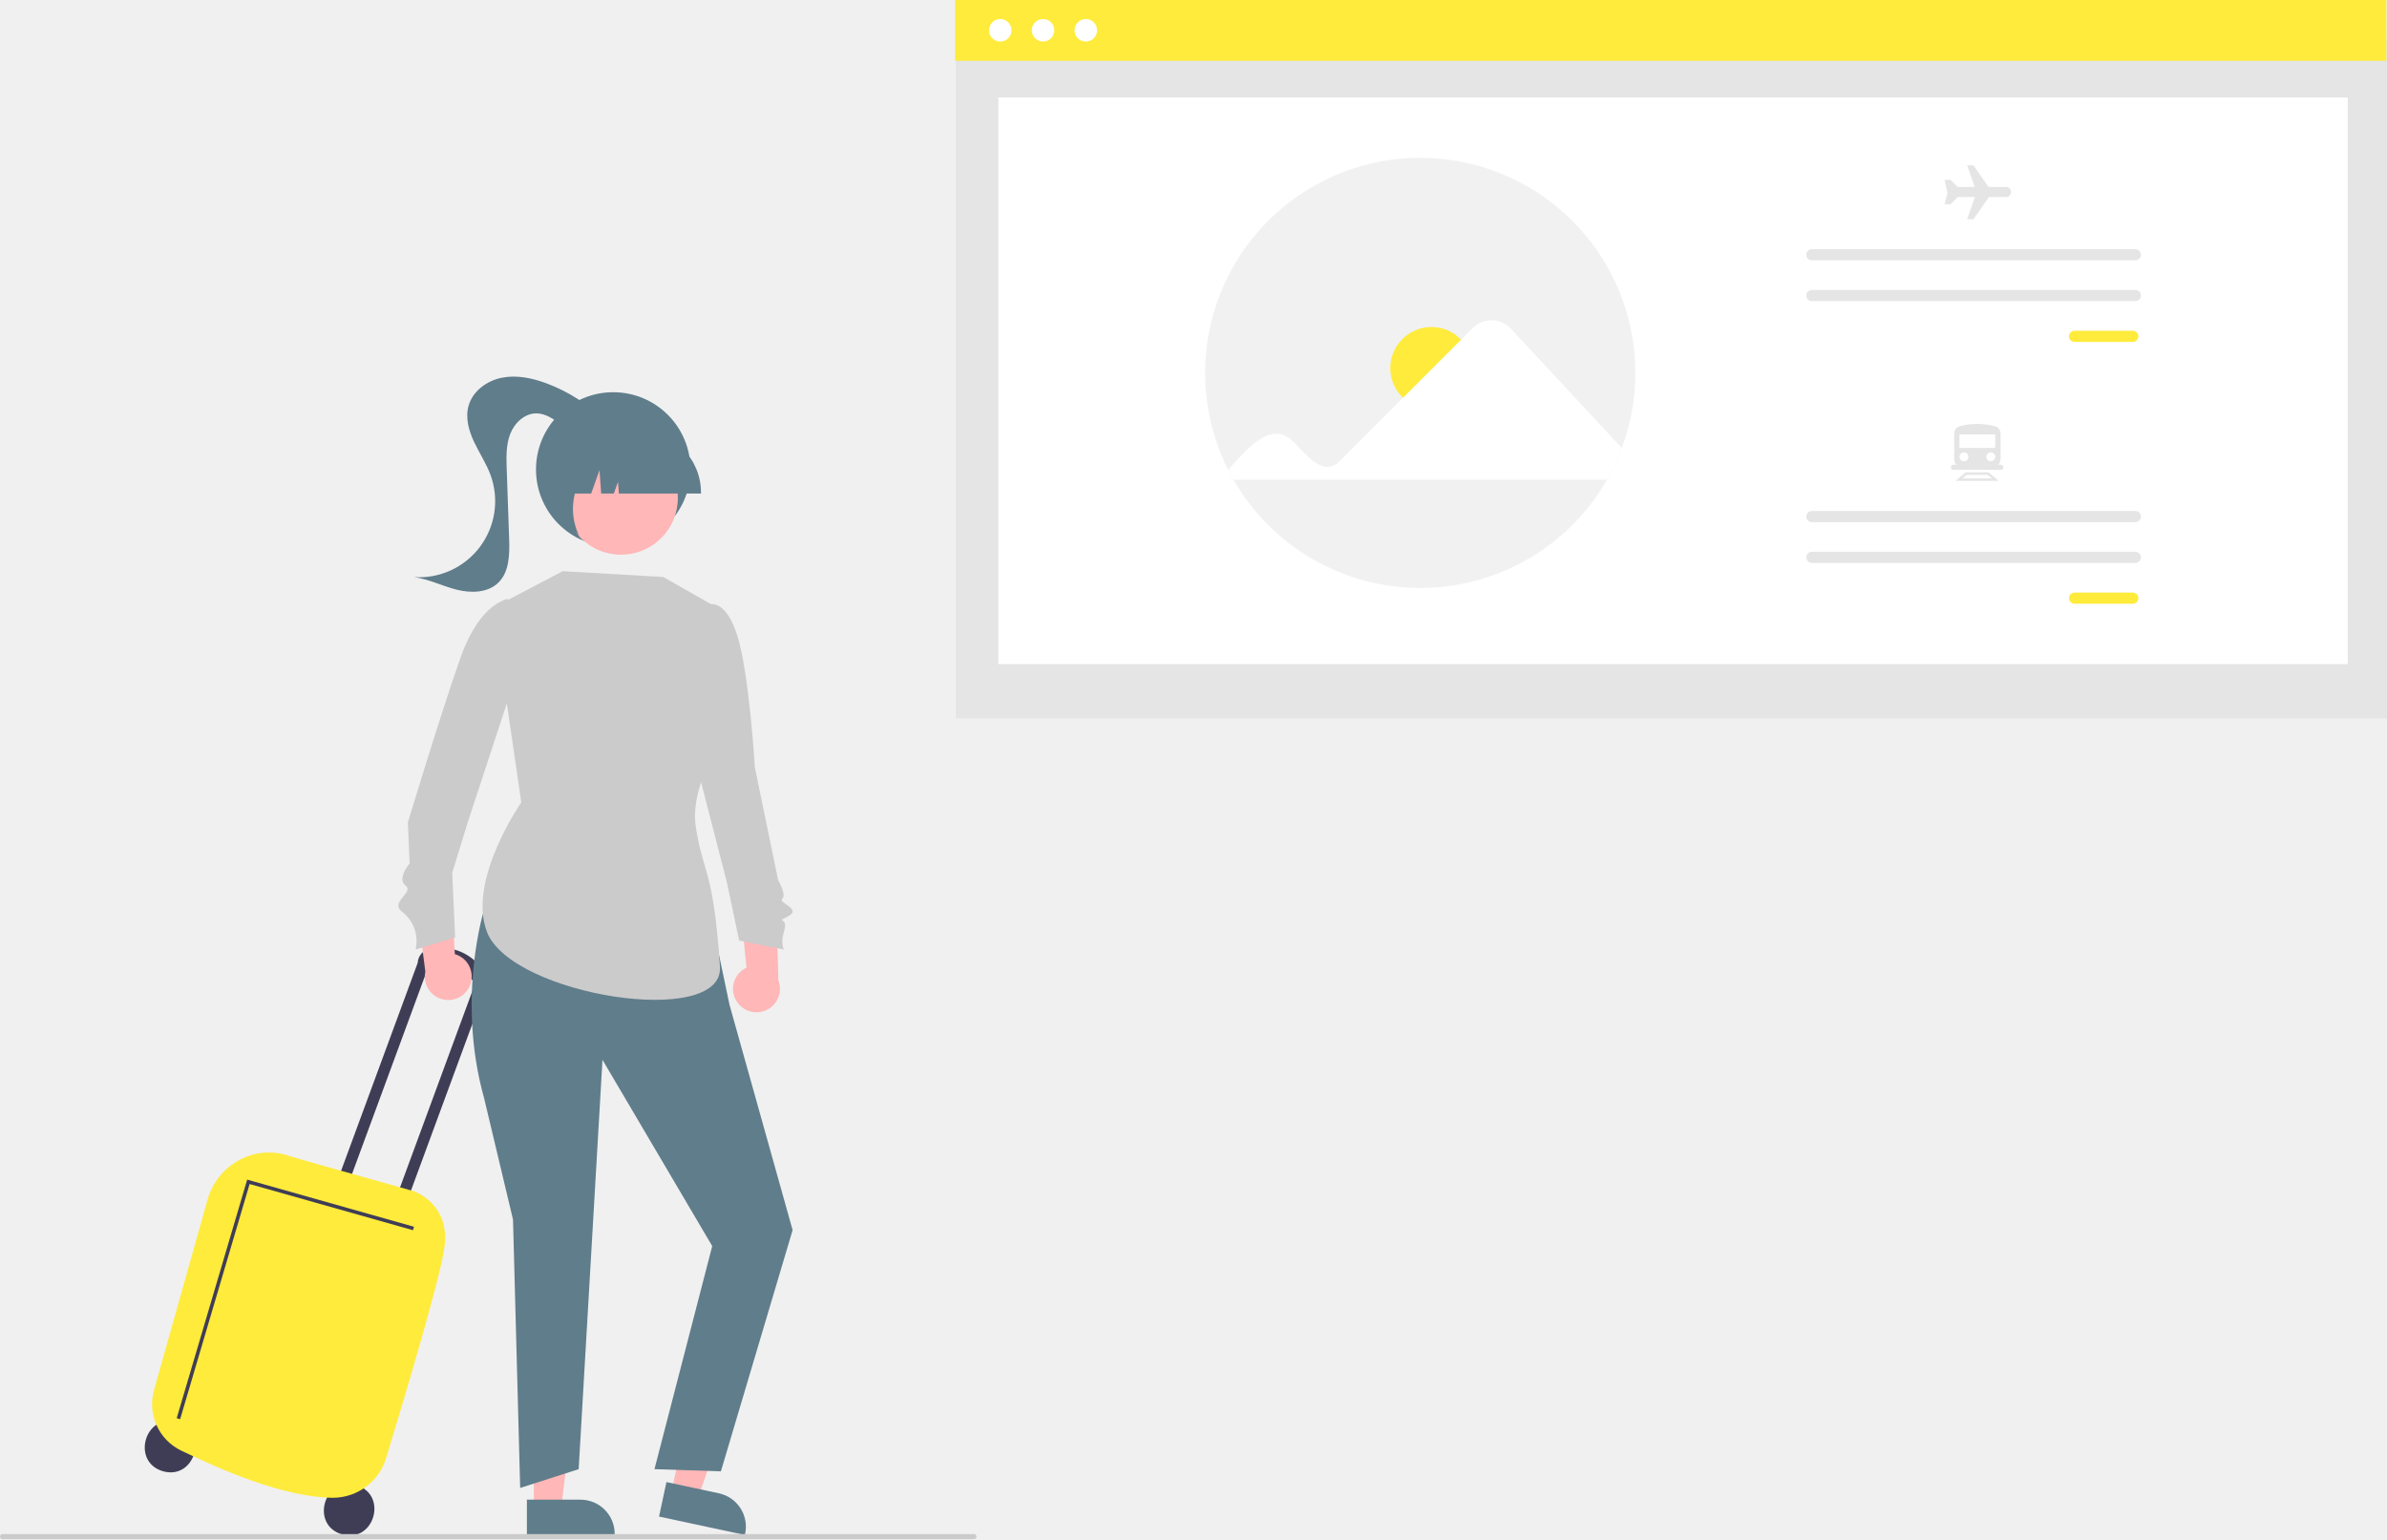
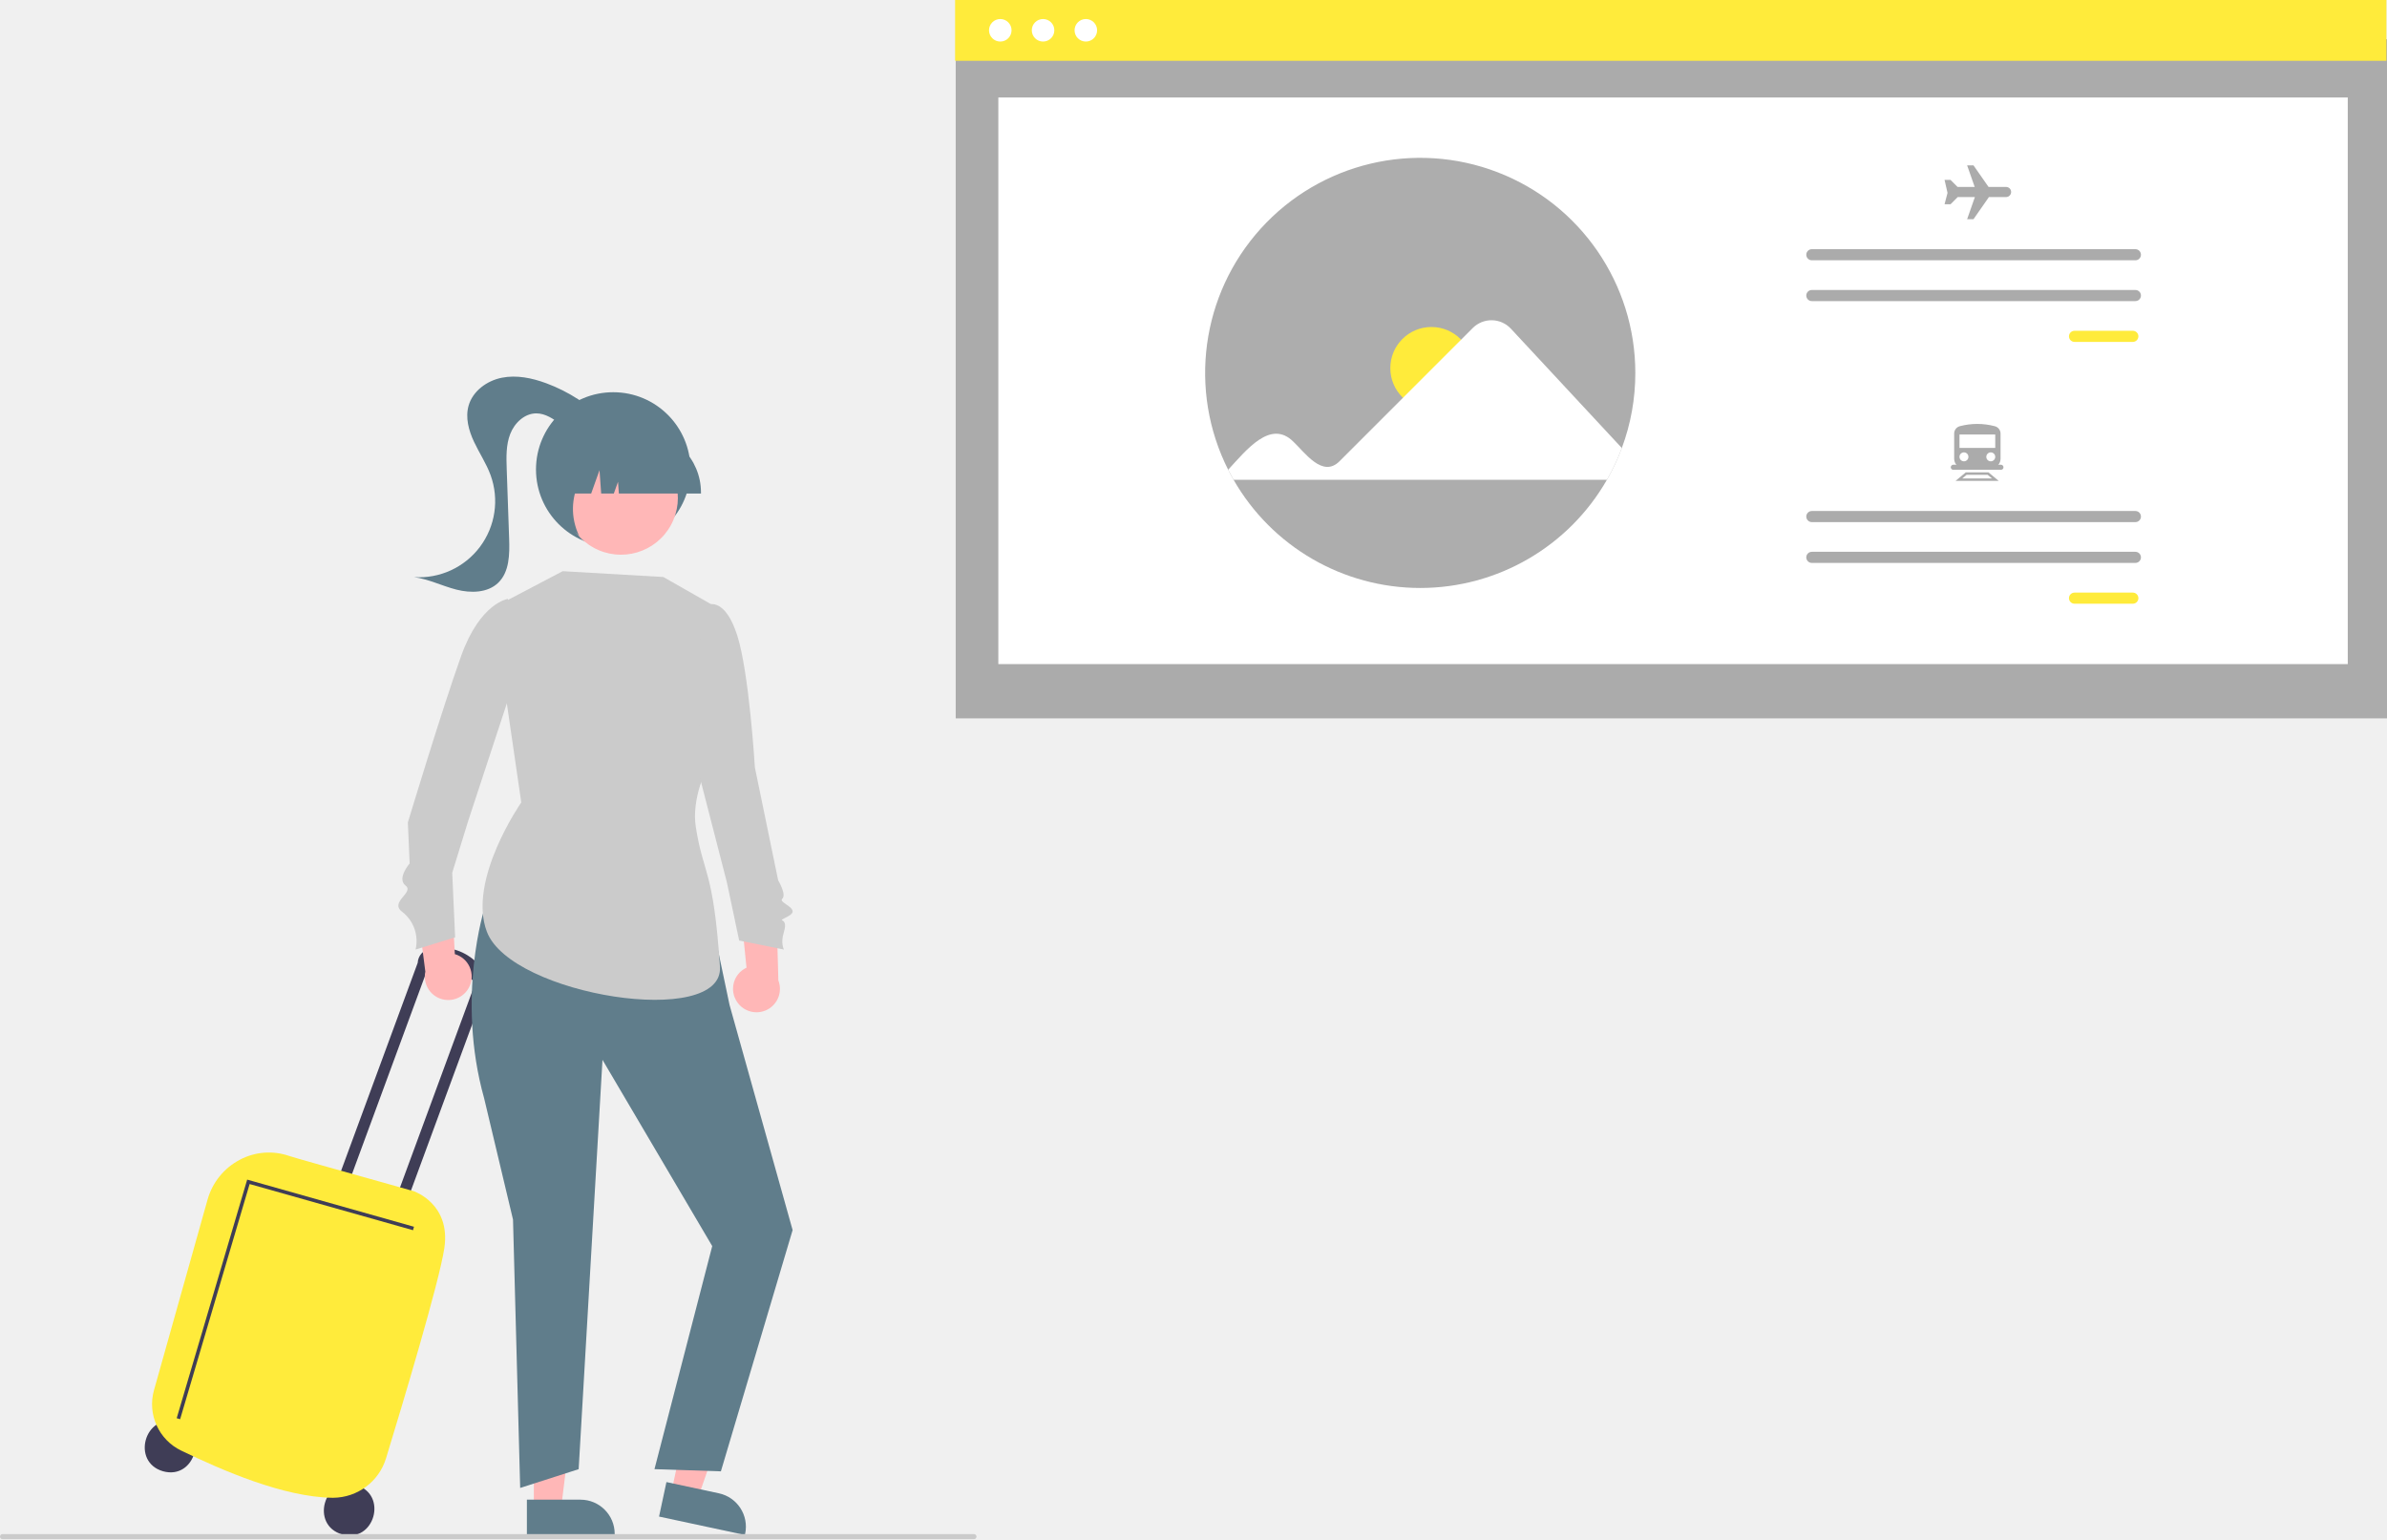
<svg xmlns="http://www.w3.org/2000/svg" id="a427c774-8d9d-4d21-987c-ea11f3cd7377" data-name="Layer 1" width="936.21" height="603.718" viewBox="0 0 936.21 603.718">
  <path d="M201.299,705.876c-12.67-3.5-18.077,15.741-5.439,19.353C208.53,728.729,213.937,709.488,201.299,705.876Z" transform="translate(-131.8949 -148.141)" fill="#3f3d56" />
  <path d="M271.55,730.641c-12.67-3.5-18.077,15.741-5.439,19.353C278.781,753.493,284.188,734.252,271.55,730.641Z" transform="translate(-131.8949 -148.141)" fill="#3f3d56" />
  <path d="M299.982,527.71l-.196-.055-32.636,88.604L262.847,615.05l32.87-89.24h0a6.035,6.035,0,0,1,5.048-5.643c16.321-2.581,22.937,11.907,22.937,11.907l-.065.096-33.367,90.587-4.303-1.209,32.385-87.922C308.493,523.875,299.982,527.71,299.982,527.71Z" transform="translate(-131.8949 -148.141)" fill="#3f3d56" />
  <path d="M262.258,735.623c-19.237-.294-43.026-10.689-59.246-18.481a20.218,20.218,0,0,1-10.715-23.736l21.021-74.788a25.406,25.406,0,0,1,12.617-15.566,24.327,24.327,0,0,1,19.411-1.499c.751.338,21.172,6.053,34.686,9.835,7.95,2.225,13.694,3.833,14.078,3.962.318.105,14.605,5.014,12.07,22.274-1.947,13.257-16.644,62.105-22.873,82.493A21.863,21.863,0,0,1,262.578,735.625C262.472,735.625,262.365,735.624,262.258,735.623Z" transform="translate(-131.8949 -148.141)" fill="#FFEB3B" />
  <polygon points="70.651 556.664 97.904 464.42 161.991 482.531 162.374 481.177 96.948 462.687 96.751 463.354 69.301 556.265 70.651 556.664" fill="#3f3d56" />
-   <rect id="f269d402-b375-49c3-b6cb-02ffddd7443c" data-name="Rectangle 62" x="374.842" y="15.39" width="561.368" height="266.379" fill="#e5e5e5" />
+   <rect id="f269d402-b375-49c3-b6cb-02ffddd7443c" data-name="Rectangle 62" x="374.842" y="15.39" width="561.368" height="266.379" fill="#ababab" />
  <rect id="a67a6d8d-d730-43ea-8e97-5097e31b093a" data-name="Rectangle 75" x="391.561" y="38.233" width="529.264" height="222.248" fill="#fff" />
  <rect id="f3270c98-3f14-4116-bb63-3583a595f2eb" data-name="Rectangle 80" x="374.602" width="561.368" height="23.849" fill="#FFEB3B" />
  <circle id="aeafa2cf-3960-41d9-9a79-114ebb97b926" data-name="Ellipse 90" cx="392.325" cy="11.88" r="4.42" fill="#fff" />
  <circle id="e013fb1c-e2d9-4cba-be1c-2b59a1ea1400" data-name="Ellipse 91" cx="409.103" cy="11.88" r="4.42" fill="#fff" />
  <circle id="a6347b87-b687-4c13-8a45-efd6144b746c" data-name="Ellipse 92" cx="425.881" cy="11.88" r="4.42" fill="#fff" />
-   <path d="M773.29,294.414a83.992,83.992,0,0,1-5.294,29.452,81.686,81.686,0,0,1-5.851,12.474,84.382,84.382,0,0,1-146.423,0q-1.122-1.945-2.128-3.947A84.363,84.363,0,1,1,773.29,294.414Z" transform="translate(-131.8949 -148.141)" fill="#f1f1f1" />
+   <path d="M773.29,294.414a83.992,83.992,0,0,1-5.294,29.452,81.686,81.686,0,0,1-5.851,12.474,84.382,84.382,0,0,1-146.423,0q-1.122-1.945-2.128-3.947A84.363,84.363,0,1,1,773.29,294.414Z" transform="translate(-131.8949 -148.141)" fill="#adadad" />
  <circle cx="561.424" cy="144.387" r="16.127" fill="#FFEB3B" />
  <path d="M613.595,332.393c7.105-7.679,16.604-19.87,25.513-11.061,4.471,4.155,11.469,14.452,18.167,7.72l52.306-52.306a10.384,10.384,0,0,1,14.851.266L767.996,323.867a81.712,81.712,0,0,1-5.851,12.474H615.722Z" transform="translate(-131.8949 -148.141)" fill="#fff" />
  <path id="f2fac30d-751a-4ad9-9a70-d842b6b29c55" data-name="Path 680" d="M945.55,277.887a2.179,2.179,0,0,0,0,4.359h22.869a2.179,2.179,0,0,0,0-4.359Z" transform="translate(-131.8949 -148.141)" fill="#FFEB3B" />
-   <path id="bff7eaac-8fd0-4862-b46f-daee6d731cf9" data-name="Path 680" d="M842.52,245.878a2.179,2.179,0,1,0,0,4.359H969.419a2.179,2.179,0,0,0,0-4.359Z" transform="translate(-131.8949 -148.141)" fill="#e5e5e5" />
-   <path id="a9efcef9-bf26-45a4-a9d0-ef067b9cf824" data-name="Path 680" d="M842.52,261.883a2.179,2.179,0,1,0,0,4.359H969.419a2.179,2.179,0,0,0,0-4.359Z" transform="translate(-131.8949 -148.141)" fill="#e5e5e5" />
+   <path id="bff7eaac-8fd0-4862-b46f-daee6d731cf9" data-name="Path 680" d="M842.52,245.878a2.179,2.179,0,1,0,0,4.359H969.419a2.179,2.179,0,0,0,0-4.359Z" transform="translate(-131.8949 -148.141)" fill="#ababab" />
+   <path id="a9efcef9-bf26-45a4-a9d0-ef067b9cf824" data-name="Path 680" d="M842.52,261.883a2.179,2.179,0,1,0,0,4.359H969.419a2.179,2.179,0,0,0,0-4.359Z" transform="translate(-131.8949 -148.141)" fill="#ababab" />
  <path id="b479989b-99d4-4e70-bae9-0a98ba95b9e4" data-name="Path 680" d="M945.55,380.583a2.179,2.179,0,0,0,0,4.359h22.869a2.179,2.179,0,1,0,0-4.359Z" transform="translate(-131.8949 -148.141)" fill="#FFEB3B" />
-   <path id="b7ed51b3-7b2d-4a2d-a8c2-cf48ecd6b6d7" data-name="Path 680" d="M842.52,348.574a2.179,2.179,0,0,0,0,4.359H969.419a2.179,2.179,0,0,0,0-4.359Z" transform="translate(-131.8949 -148.141)" fill="#e5e5e5" />
-   <path id="e2a2d7bb-cfae-451b-8ad9-ee9abc29fc00" data-name="Path 680" d="M842.52,364.579a2.179,2.179,0,1,0,0,4.359H969.419a2.179,2.179,0,0,0,0-4.359Z" transform="translate(-131.8949 -148.141)" fill="#e5e5e5" />
-   <path d="M918.696,221.46h-6.873l-5.898-8.453h-2.496l2.962,8.453h-6.723v0l-2.759-2.76h-2.335l1.165,5.105-1.165,4.463h2.335l2.759-2.76.044-.073h6.758l-3.04,8.676h2.496l5.923-8.488.07-.188h6.778a1.988,1.988,0,1,0,0-3.976Z" transform="translate(-131.8949 -148.141)" fill="#e5e5e5" />
-   <path d="M912.87,331.755H902.012a3.672,3.672,0,0,1-3.668-3.668v-9.878a2.983,2.983,0,0,1,2.196-2.894,26.826,26.826,0,0,1,13.774.01,2.988,2.988,0,0,1,2.223,2.903v9.859A3.672,3.672,0,0,1,912.87,331.755Z" transform="translate(-131.8949 -148.141)" fill="#e5e5e5" />
+   <path id="b7ed51b3-7b2d-4a2d-a8c2-cf48ecd6b6d7" data-name="Path 680" d="M842.52,348.574a2.179,2.179,0,0,0,0,4.359H969.419a2.179,2.179,0,0,0,0-4.359Z" transform="translate(-131.8949 -148.141)" fill="#ababab" />
+   <path id="e2a2d7bb-cfae-451b-8ad9-ee9abc29fc00" data-name="Path 680" d="M842.52,364.579a2.179,2.179,0,1,0,0,4.359H969.419a2.179,2.179,0,0,0,0-4.359Z" transform="translate(-131.8949 -148.141)" fill="#ababab" />
+   <path d="M918.696,221.46h-6.873l-5.898-8.453h-2.496l2.962,8.453h-6.723v0l-2.759-2.76h-2.335l1.165,5.105-1.165,4.463h2.335l2.759-2.76.044-.073h6.758l-3.04,8.676h2.496l5.923-8.488.07-.188h6.778a1.988,1.988,0,1,0,0-3.976Z" transform="translate(-131.8949 -148.141)" fill="#ababab" />
+   <path d="M912.87,331.755H902.012a3.672,3.672,0,0,1-3.668-3.668v-9.878a2.983,2.983,0,0,1,2.196-2.894,26.826,26.826,0,0,1,13.774.01,2.988,2.988,0,0,1,2.223,2.903v9.859A3.672,3.672,0,0,1,912.87,331.755Z" transform="translate(-131.8949 -148.141)" fill="#ababab" />
  <rect x="768.535" y="170.427" width="14.022" height="5.258" fill="#fff" />
  <circle cx="770.288" cy="179.191" r="1.753" fill="#fff" />
  <circle cx="780.804" cy="179.191" r="1.753" fill="#fff" />
-   <path d="M915.807,336.756H898.886l4.001-3.334h8.919Zm-14.29-.953h11.659l-1.715-1.429h-8.229Z" transform="translate(-131.8949 -148.141)" fill="#e5e5e5" />
-   <path d="M916.683,332.422h-18.672a1,1,0,0,1,0-2.001h18.672a1,1,0,0,1,0,2.001Z" transform="translate(-131.8949 -148.141)" fill="#e5e5e5" />
+   <path d="M915.807,336.756H898.886l4.001-3.334h8.919Zm-14.29-.953h11.659l-1.715-1.429h-8.229Z" transform="translate(-131.8949 -148.141)" fill="#ababab" />
+   <path d="M916.683,332.422h-18.672a1,1,0,0,1,0-2.001h18.672a1,1,0,0,1,0,2.001Z" transform="translate(-131.8949 -148.141)" fill="#ababab" />
  <path d="M315.969,535.197a9.138,9.138,0,0,0-5.678-12.81l-1.757-32.425-13.564,10.038,3.748,29.252a9.187,9.187,0,0,0,17.251,5.944Z" transform="translate(-131.8949 -148.141)" fill="#ffb7b7" />
  <path d="M421.05,541.231a9.138,9.138,0,0,1,3.636-13.532L421.422,495.391l14.949,7.827.807,29.48a9.187,9.187,0,0,1-16.129,8.532Z" transform="translate(-131.8949 -148.141)" fill="#ffb7b7" />
  <polygon points="209.375 591.715 220.055 591.714 225.137 550.517 209.373 550.517 209.375 591.715" fill="#ffb7b7" />
  <path d="M338.545,736.368l21.034-.001h.001A13.405,13.405,0,0,1,372.985,749.772v.436l-34.439.001Z" transform="translate(-131.8949 -148.141)" fill="#607d8b" />
  <polygon points="263.319 585.3 273.763 587.538 287.364 548.319 271.95 545.017 263.319 585.3" fill="#ffb7b7" />
  <path d="M393.28,729.46l20.568,4.407.001 0a13.405,13.405,0,0,1,10.298,15.916l-.091.426-33.675-7.215Z" transform="translate(-131.8949 -148.141)" fill="#607d8b" />
  <path d="M322.012,504.094s-11.363,35.119-.235,74.833l11.327,47.572,2.811,105.263,22.937-7.362L368.197,563.843l43.042,73.058-22.654,87.499,26.052.85,28.132-94.627-24.734-88.3-4.531-21.521Z" transform="translate(-131.8949 -148.141)" fill="#607d8b" />
  <path d="M414.876,387.463,392.062,374.459l-39.468-2.281-27.377,14.373,11.126,76.329s-21.22,30.454-13.483,50.745c9.549,25.044,93.046,38.109,91.413,13.668-2.577-38.57-6.558-35.91-9.476-54.824-3.202-20.753,19.206-47.363,19.206-47.363Z" transform="translate(-131.8949 -148.141)" fill="#cbcbcb" />
  <path d="M333.658,394.079l-2.543-11.022s-10.849,1.404-18.368,22.405-20.884,65.272-20.884,65.272l.698,16.083s-5.151,5.951-1.597,8.669-6.419,6.403-1.369,10.266a14.493,14.493,0,0,1,5.293,14.829l15.514-4.791L309.26,490.468l6.146-19.962,16.426-49.963Z" transform="translate(-131.8949 -148.141)" fill="#cbcbcb" />
  <path d="M406.523,395.958l3.456-10.689s6.364-2.604,11.062,12.072,6.928,51.815,6.928,51.815l9.126,44.27s3.41,5.638,1.597,7.254,7.963,3.888,2.281,6.882.49-.645-1.633,6.181c-1.394,4.483.036,6.839.036,6.839L421.808,517.048l-4.791-22.693-10.867-42.191Z" transform="translate(-131.8949 -148.141)" fill="#cbcbcb" />
  <circle cx="240.519" cy="184.141" r="30.298" fill="#607d8b" />
  <path d="M369.301,313.427a63.528,63.528,0,0,0-23.113-14.946c-5.587-2.07-11.668-3.349-17.509-2.173-5.841,1.175-11.365,5.216-12.995,10.947-1.332,4.686.043,9.732,2.111,14.144,2.068,4.411,4.829,8.502,6.501,13.078a29.85,29.85,0,0,1-30.036,40.028c5.739.77,11.03,3.467,16.639,4.902s12.231,1.338,16.4-2.681c4.411-4.252,4.499-11.166,4.286-17.289q-.476-13.653-.951-27.306c-.162-4.642-.3-9.432,1.374-13.765,1.674-4.332,5.652-8.126,10.297-8.087,3.52.03,6.636,2.162,9.458,4.265,2.823,2.103,5.811,4.347,9.317,4.659,3.506.313,7.509-2.282,7.247-5.792Z" transform="translate(-131.8949 -148.141)" fill="#607d8b" />
  <circle cx="375.462" cy="343.418" r="22.303" transform="translate(-237.8607 360.0032) rotate(-61.33677)" fill="#ffb7b7" />
  <path d="M406.827,341.731H374.622l-.33-4.624-1.651,4.624h-4.959l-.654-9.164-3.273,9.164h-9.595v-.454a24.09,24.09,0,0,1,24.063-24.063h4.54a24.09,24.09,0,0,1,24.063,24.063Z" transform="translate(-131.8949 -148.141)" fill="#607d8b" />
  <path d="M359.025,358.351l-11.76-11.773-1.983-26.061h25.959l-.643.642C361.656,330.089,352.003,343.194,359.025,358.351Z" transform="translate(-131.8949 -148.141)" fill="#607d8b" />
  <path d="M513.895,751.859h-381a1,1,0,0,1,0-2h381a1,1,0,0,1,0,2Z" transform="translate(-131.8949 -148.141)" fill="#cbcbcb" />
</svg>
